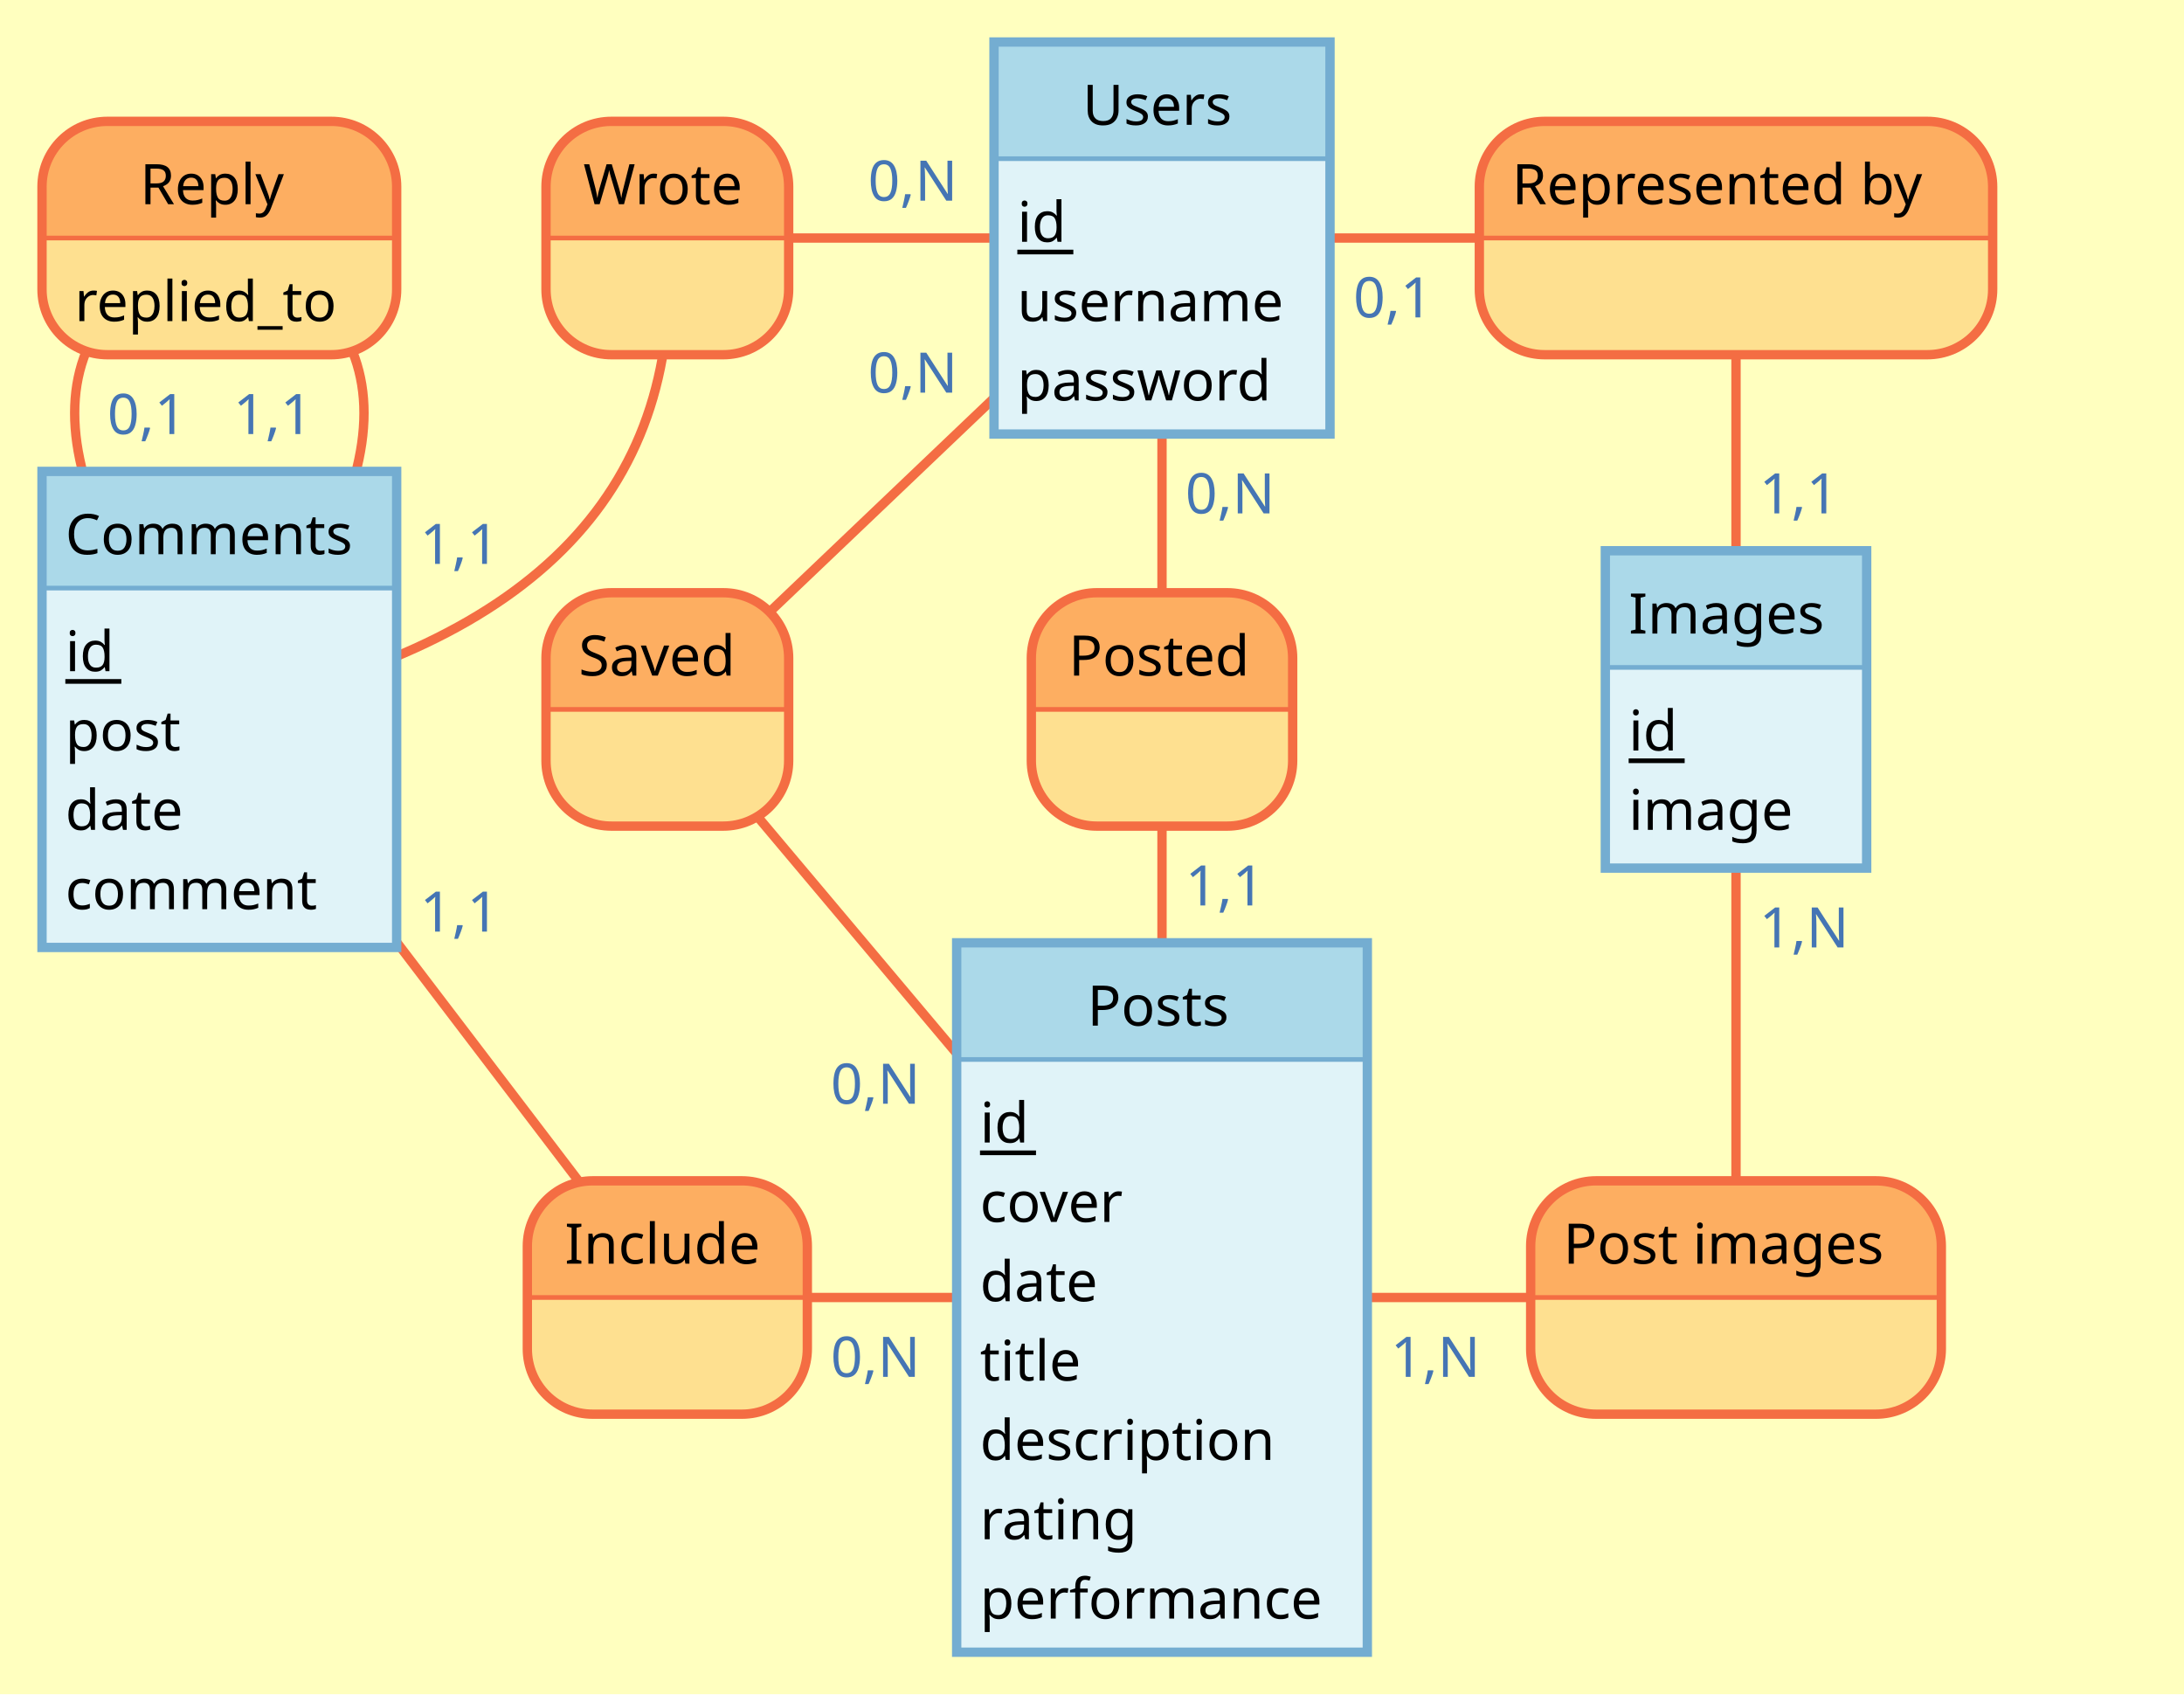
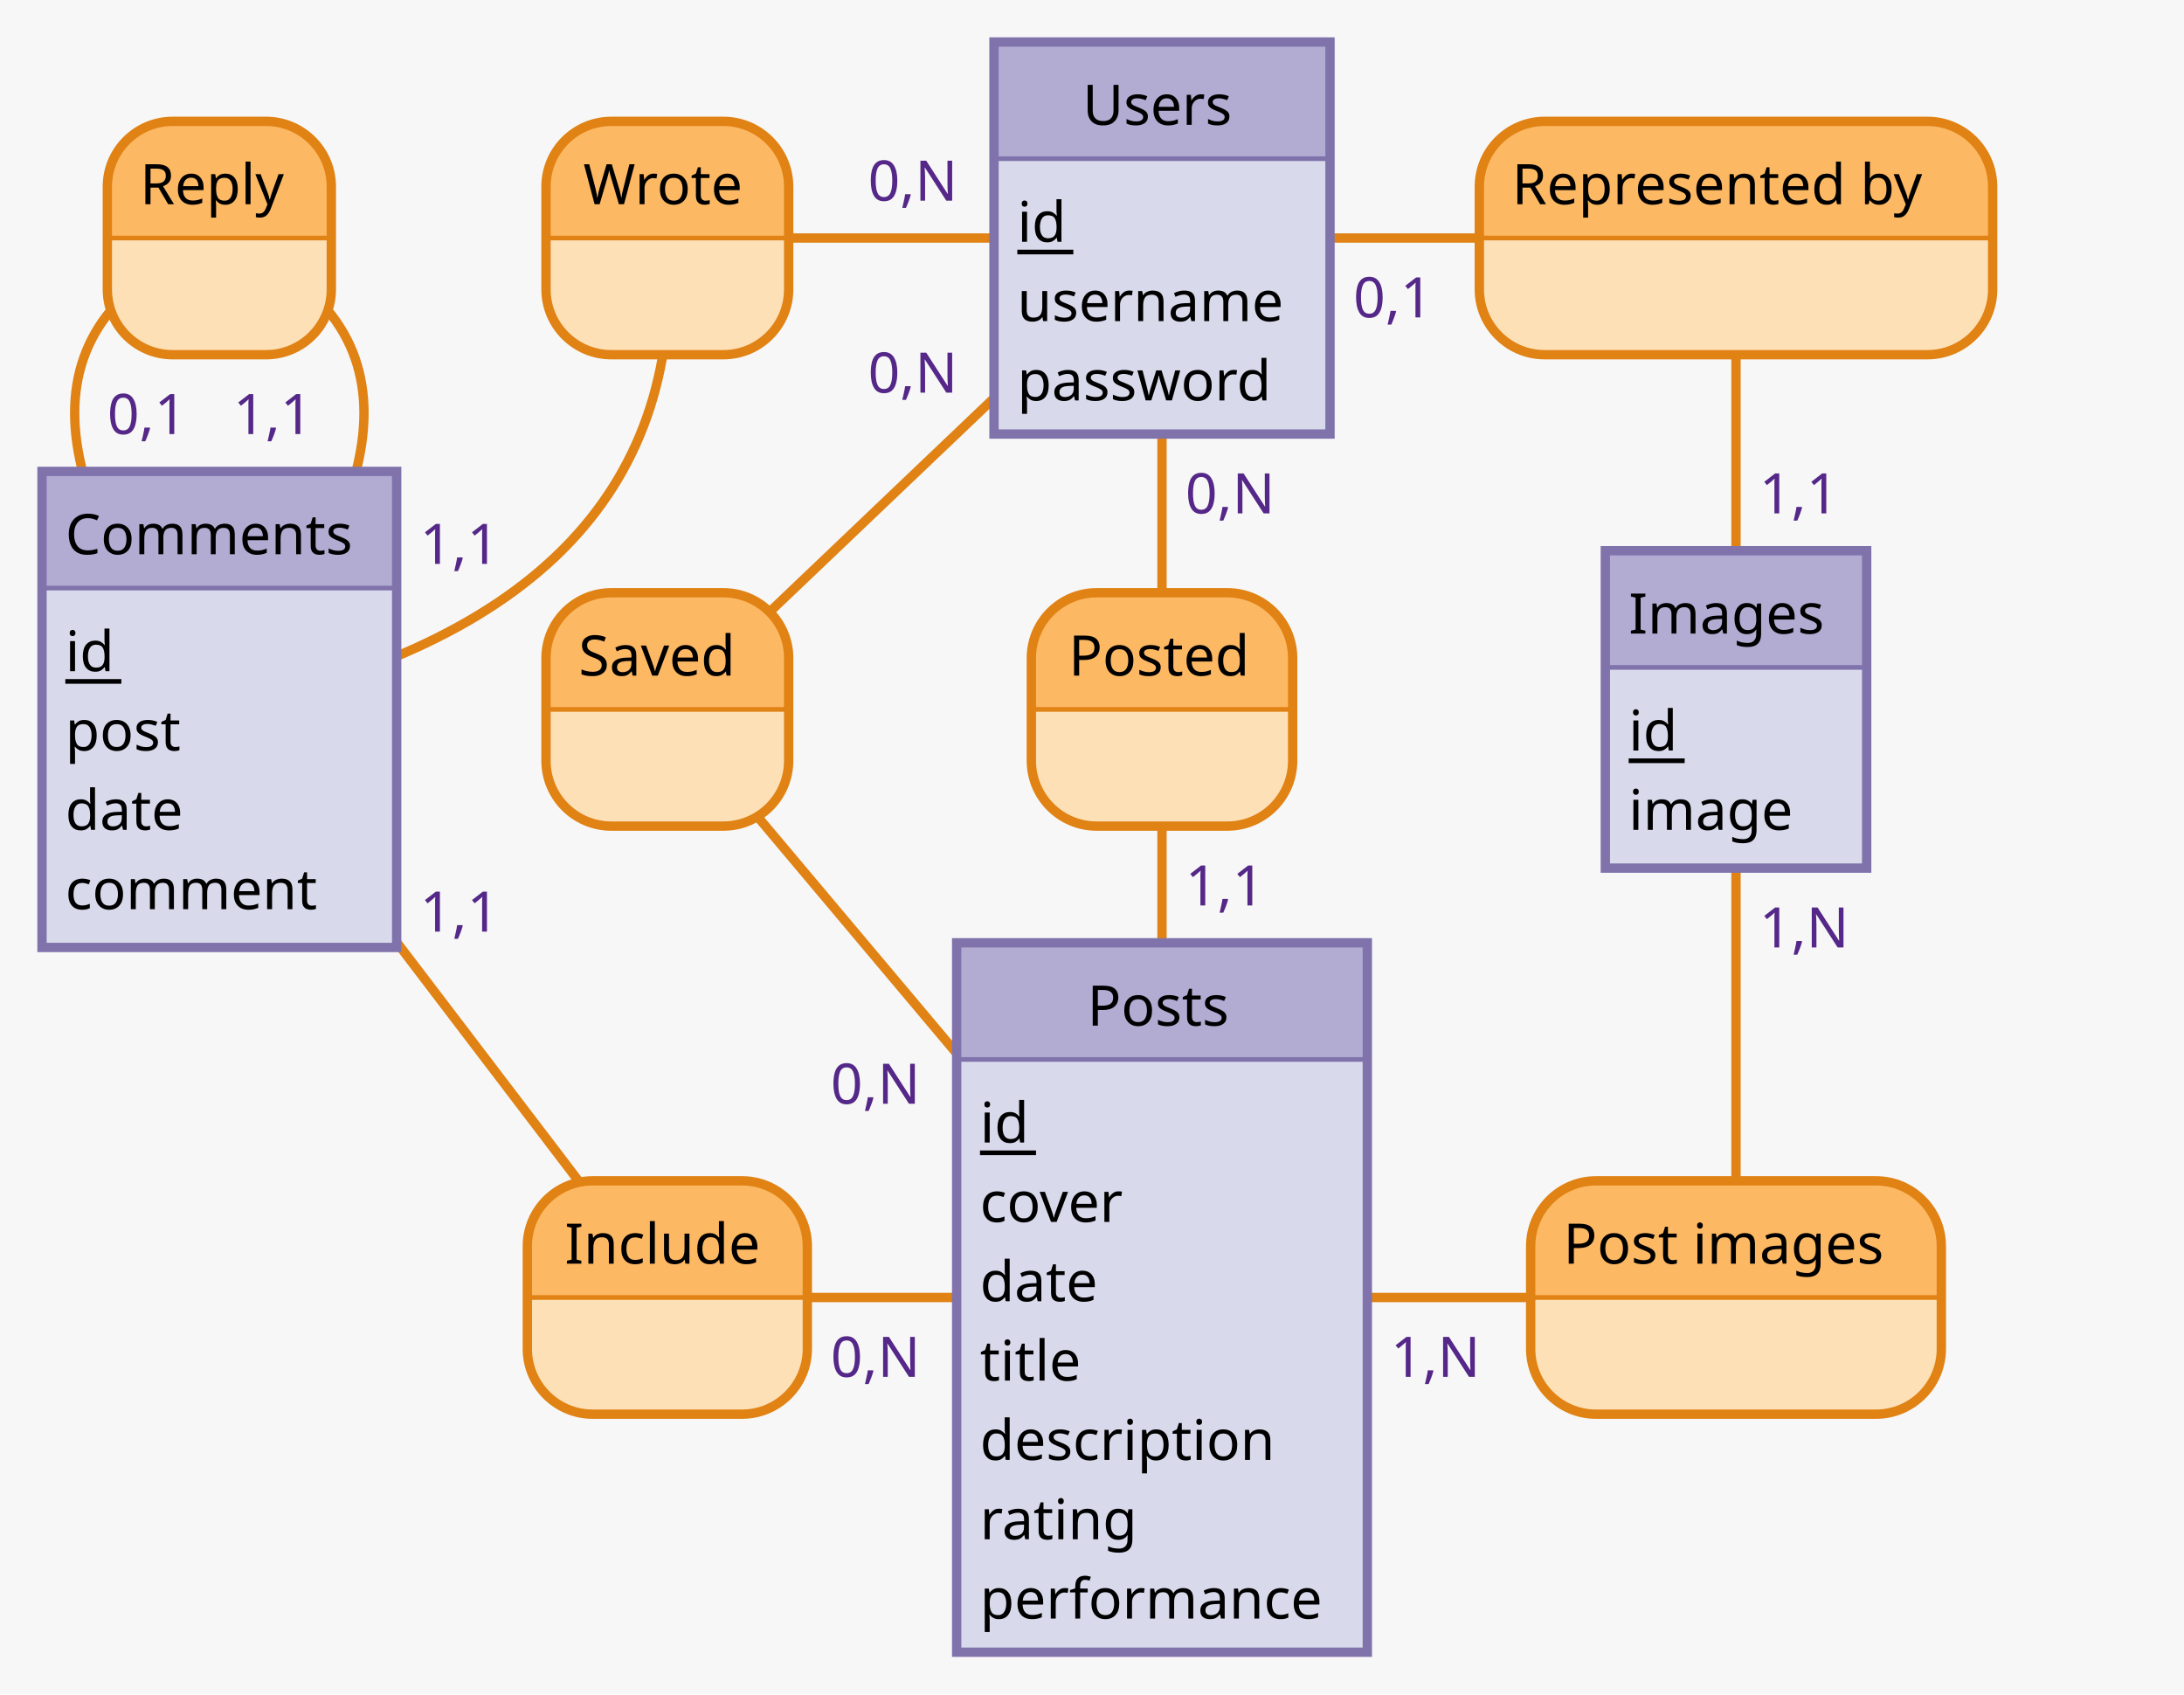
<svg xmlns="http://www.w3.org/2000/svg" width="468" height="363" viewBox="0 0 468 363">
-   <rect x="0" y="0" width="468" height="363" fill="#ffffbf" stroke="none" stroke-width="0" />
+   <rect x="0" y="0" width="468" height="363" fill="#f7f7f7" stroke="none" stroke-width="0" />
  <g>
-     <path d="M47 152 C5.67 101 5.67 67.33 47 51" fill="none" stroke="#f46d43" stroke-width="2" />
-     <path d="M47 152 C88.33 101 88.33 67.33 47 51" fill="none" stroke="#f46d43" stroke-width="2" />
+     <path d="M47 152 C5.67 101 5.67 67.33 47 51" fill="none" stroke="#e08214" stroke-width="2" />
+     <path d="M47 152 C88.33 101 88.33 67.33 47 51" fill="none" stroke="#e08214" stroke-width="2" />
    <g>
-       <path d="M71 26 a14 14 90 0 1 14 14 V51 h-76 V40 a14 14 90 0 1 14 -14" fill="#fdae61" stroke="#fdae61" stroke-width="0" />
-       <path d="M85 51 v11 a14 14 90 0 1 -14 14 H23 a14 14 90 0 1 -14 -14 V51 H76" fill="#fee090" stroke="#fee090" stroke-width="0" />
-       <rect x="9" y="26" width="76" height="50" fill="none" rx="14" stroke="#f46d43" stroke-width="2" />
-       <line x1="9" y1="51" x2="85" y2="51" stroke="#f46d43" stroke-width="1" />
+       <path d="M57 26 a14 14 90 0 1 14 14 V51 h-48 V40 a14 14 90 0 1 14 -14" fill="#fdb863" stroke="#fdb863" stroke-width="0" />
+       <path d="M71 51 v11 a14 14 90 0 1 -14 14 H37 a14 14 90 0 1 -14 -14 V51 H48" fill="#fee0b6" stroke="#fee0b6" stroke-width="0" />
+       <rect x="23" y="26" width="48" height="50" fill="none" rx="14" stroke="#e08214" stroke-width="2" />
+       <line x1="23" y1="51" x2="71" y2="51" stroke="#e08214" stroke-width="1" />
      <text x="30" y="43.75" fill="#000000" font-family="Verdana" font-size="12">Reply</text>
-       <text x="16" y="68.8" fill="#000000" font-family="Verdana" font-size="12">replied_to</text>
    </g>
-     <text x="23" y="93" fill="#4575b4" font-family="Verdana" font-size="12">0,1</text>
-     <text x="50" y="93" fill="#4575b4" font-family="Verdana" font-size="12">1,1</text>
+     <text x="23" y="93" fill="#542788" font-family="Verdana" font-size="12">0,1</text>
+     <text x="50" y="93" fill="#542788" font-family="Verdana" font-size="12">1,1</text>
  </g>
  <g>
-     <line x1="249" y1="51" x2="143" y2="51" stroke="#f46d43" stroke-width="2" />
-     <path d="M47 152 C115.1 137.96 147.1 104.3 143 51" fill="none" stroke="#f46d43" stroke-width="2" />
+     <line x1="249" y1="51" x2="143" y2="51" stroke="#e08214" stroke-width="2" />
+     <path d="M47 152 C115.1 137.96 147.1 104.3 143 51" fill="none" stroke="#e08214" stroke-width="2" />
    <g>
-       <path d="M155 26 a14 14 90 0 1 14 14 V51 h-52 V40 a14 14 90 0 1 14 -14" fill="#fdae61" stroke="#fdae61" stroke-width="0" />
-       <path d="M169 51 v11 a14 14 90 0 1 -14 14 H131 a14 14 90 0 1 -14 -14 V51 H52" fill="#fee090" stroke="#fee090" stroke-width="0" />
-       <rect x="117" y="26" width="52" height="50" fill="none" rx="14" stroke="#f46d43" stroke-width="2" />
-       <line x1="117" y1="51" x2="169" y2="51" stroke="#f46d43" stroke-width="1" />
+       <path d="M155 26 a14 14 90 0 1 14 14 V51 h-52 V40 a14 14 90 0 1 14 -14" fill="#fdb863" stroke="#fdb863" stroke-width="0" />
+       <path d="M169 51 v11 a14 14 90 0 1 -14 14 H131 a14 14 90 0 1 -14 -14 V51 H52" fill="#fee0b6" stroke="#fee0b6" stroke-width="0" />
+       <rect x="117" y="26" width="52" height="50" fill="none" rx="14" stroke="#e08214" stroke-width="2" />
+       <line x1="117" y1="51" x2="169" y2="51" stroke="#e08214" stroke-width="1" />
      <text x="125" y="43.75" fill="#000000" font-family="Verdana" font-size="12">Wrote</text>
    </g>
-     <text x="186" y="43" fill="#4575b4" font-family="Verdana" font-size="12">0,N</text>
-     <text x="90" y="120.82" fill="#4575b4" font-family="Verdana" font-size="12">1,1</text>
+     <text x="186" y="43" fill="#542788" font-family="Verdana" font-size="12">0,N</text>
+     <text x="90" y="120.82" fill="#542788" font-family="Verdana" font-size="12">1,1</text>
  </g>
  <g>
-     <line x1="249" y1="51" x2="372" y2="51" stroke="#f46d43" stroke-width="2" />
-     <line x1="372" y1="152" x2="372" y2="51" stroke="#f46d43" stroke-width="2" />
+     <line x1="249" y1="51" x2="372" y2="51" stroke="#e08214" stroke-width="2" />
+     <line x1="372" y1="152" x2="372" y2="51" stroke="#e08214" stroke-width="2" />
    <g>
-       <path d="M413 26 a14 14 90 0 1 14 14 V51 h-110 V40 a14 14 90 0 1 14 -14" fill="#fdae61" stroke="#fdae61" stroke-width="0" />
-       <path d="M427 51 v11 a14 14 90 0 1 -14 14 H331 a14 14 90 0 1 -14 -14 V51 H110" fill="#fee090" stroke="#fee090" stroke-width="0" />
-       <rect x="317" y="26" width="110" height="50" fill="none" rx="14" stroke="#f46d43" stroke-width="2" />
-       <line x1="317" y1="51" x2="427" y2="51" stroke="#f46d43" stroke-width="1" />
+       <path d="M413 26 a14 14 90 0 1 14 14 V51 h-110 V40 a14 14 90 0 1 14 -14" fill="#fdb863" stroke="#fdb863" stroke-width="0" />
+       <path d="M427 51 v11 a14 14 90 0 1 -14 14 H331 a14 14 90 0 1 -14 -14 V51 H110" fill="#fee0b6" stroke="#fee0b6" stroke-width="0" />
+       <rect x="317" y="26" width="110" height="50" fill="none" rx="14" stroke="#e08214" stroke-width="2" />
+       <line x1="317" y1="51" x2="427" y2="51" stroke="#e08214" stroke-width="1" />
      <text x="324" y="43.75" fill="#000000" font-family="Verdana" font-size="12">Represented by</text>
    </g>
-     <text x="290" y="68" fill="#4575b4" font-family="Verdana" font-size="12">0,1</text>
-     <text x="377" y="110" fill="#4575b4" font-family="Verdana" font-size="12">1,1</text>
+     <text x="290" y="68" fill="#542788" font-family="Verdana" font-size="12">0,1</text>
+     <text x="377" y="110" fill="#542788" font-family="Verdana" font-size="12">1,1</text>
  </g>
  <g>
-     <line x1="249" y1="51" x2="143" y2="152" stroke="#f46d43" stroke-width="2" />
-     <line x1="249" y1="278" x2="143" y2="152" stroke="#f46d43" stroke-width="2" />
+     <line x1="249" y1="51" x2="143" y2="152" stroke="#e08214" stroke-width="2" />
+     <line x1="249" y1="278" x2="143" y2="152" stroke="#e08214" stroke-width="2" />
    <g>
-       <path d="M155 127 a14 14 90 0 1 14 14 V152 h-52 V141 a14 14 90 0 1 14 -14" fill="#fdae61" stroke="#fdae61" stroke-width="0" />
-       <path d="M169 152 v11 a14 14 90 0 1 -14 14 H131 a14 14 90 0 1 -14 -14 V152 H52" fill="#fee090" stroke="#fee090" stroke-width="0" />
-       <rect x="117" y="127" width="52" height="50" fill="none" rx="14" stroke="#f46d43" stroke-width="2" />
-       <line x1="117" y1="152" x2="169" y2="152" stroke="#f46d43" stroke-width="1" />
+       <path d="M155 127 a14 14 90 0 1 14 14 V152 h-52 V141 a14 14 90 0 1 14 -14" fill="#fdb863" stroke="#fdb863" stroke-width="0" />
+       <path d="M169 152 v11 a14 14 90 0 1 -14 14 H131 a14 14 90 0 1 -14 -14 V152 H52" fill="#fee0b6" stroke="#fee0b6" stroke-width="0" />
+       <rect x="117" y="127" width="52" height="50" fill="none" rx="14" stroke="#e08214" stroke-width="2" />
+       <line x1="117" y1="152" x2="169" y2="152" stroke="#e08214" stroke-width="1" />
      <text x="124" y="144.75" fill="#000000" font-family="Verdana" font-size="12">Saved</text>
    </g>
-     <text x="186" y="84.13" fill="#4575b4" font-family="Verdana" font-size="12">0,N</text>
-     <text x="178" y="236.49" fill="#4575b4" font-family="Verdana" font-size="12">0,N</text>
+     <text x="186" y="84.13" fill="#542788" font-family="Verdana" font-size="12">0,N</text>
+     <text x="178" y="236.49" fill="#542788" font-family="Verdana" font-size="12">0,N</text>
  </g>
  <g>
-     <line x1="249" y1="51" x2="249" y2="152" stroke="#f46d43" stroke-width="2" />
-     <line x1="249" y1="278" x2="249" y2="152" stroke="#f46d43" stroke-width="2" />
+     <line x1="249" y1="51" x2="249" y2="152" stroke="#e08214" stroke-width="2" />
+     <line x1="249" y1="278" x2="249" y2="152" stroke="#e08214" stroke-width="2" />
    <g>
-       <path d="M263 127 a14 14 90 0 1 14 14 V152 h-56 V141 a14 14 90 0 1 14 -14" fill="#fdae61" stroke="#fdae61" stroke-width="0" />
-       <path d="M277 152 v11 a14 14 90 0 1 -14 14 H235 a14 14 90 0 1 -14 -14 V152 H56" fill="#fee090" stroke="#fee090" stroke-width="0" />
-       <rect x="221" y="127" width="56" height="50" fill="none" rx="14" stroke="#f46d43" stroke-width="2" />
-       <line x1="221" y1="152" x2="277" y2="152" stroke="#f46d43" stroke-width="1" />
+       <path d="M263 127 a14 14 90 0 1 14 14 V152 h-56 V141 a14 14 90 0 1 14 -14" fill="#fdb863" stroke="#fdb863" stroke-width="0" />
+       <path d="M277 152 v11 a14 14 90 0 1 -14 14 H235 a14 14 90 0 1 -14 -14 V152 H56" fill="#fee0b6" stroke="#fee0b6" stroke-width="0" />
+       <rect x="221" y="127" width="56" height="50" fill="none" rx="14" stroke="#e08214" stroke-width="2" />
+       <line x1="221" y1="152" x2="277" y2="152" stroke="#e08214" stroke-width="1" />
      <text x="229" y="144.75" fill="#000000" font-family="Verdana" font-size="12">Posted</text>
    </g>
-     <text x="254" y="110" fill="#4575b4" font-family="Verdana" font-size="12">0,N</text>
-     <text x="254" y="194" fill="#4575b4" font-family="Verdana" font-size="12">1,1</text>
+     <text x="254" y="110" fill="#542788" font-family="Verdana" font-size="12">0,N</text>
+     <text x="254" y="194" fill="#542788" font-family="Verdana" font-size="12">1,1</text>
  </g>
  <g>
-     <line x1="249" y1="278" x2="143" y2="278" stroke="#f46d43" stroke-width="2" />
-     <line x1="47" y1="152" x2="143" y2="278" stroke="#f46d43" stroke-width="2" />
+     <line x1="249" y1="278" x2="143" y2="278" stroke="#e08214" stroke-width="2" />
+     <line x1="47" y1="152" x2="143" y2="278" stroke="#e08214" stroke-width="2" />
    <g>
-       <path d="M159 253 a14 14 90 0 1 14 14 V278 h-60 V267 a14 14 90 0 1 14 -14" fill="#fdae61" stroke="#fdae61" stroke-width="0" />
-       <path d="M173 278 v11 a14 14 90 0 1 -14 14 H127 a14 14 90 0 1 -14 -14 V278 H60" fill="#fee090" stroke="#fee090" stroke-width="0" />
-       <rect x="113" y="253" width="60" height="50" fill="none" rx="14" stroke="#f46d43" stroke-width="2" />
-       <line x1="113" y1="278" x2="173" y2="278" stroke="#f46d43" stroke-width="1" />
+       <path d="M159 253 a14 14 90 0 1 14 14 V278 h-60 V267 a14 14 90 0 1 14 -14" fill="#fdb863" stroke="#fdb863" stroke-width="0" />
+       <path d="M173 278 v11 a14 14 90 0 1 -14 14 H127 a14 14 90 0 1 -14 -14 V278 H60" fill="#fee0b6" stroke="#fee0b6" stroke-width="0" />
+       <rect x="113" y="253" width="60" height="50" fill="none" rx="14" stroke="#e08214" stroke-width="2" />
+       <line x1="113" y1="278" x2="173" y2="278" stroke="#e08214" stroke-width="1" />
      <text x="121" y="270.75" fill="#000000" font-family="Verdana" font-size="12">Include</text>
    </g>
-     <text x="178" y="295" fill="#4575b4" font-family="Verdana" font-size="12">0,N</text>
-     <text x="90" y="199.61" fill="#4575b4" font-family="Verdana" font-size="12">1,1</text>
+     <text x="178" y="295" fill="#542788" font-family="Verdana" font-size="12">0,N</text>
+     <text x="90" y="199.61" fill="#542788" font-family="Verdana" font-size="12">1,1</text>
  </g>
  <g>
-     <line x1="372" y1="152" x2="372" y2="278" stroke="#f46d43" stroke-width="2" />
-     <line x1="249" y1="278" x2="372" y2="278" stroke="#f46d43" stroke-width="2" />
+     <line x1="372" y1="152" x2="372" y2="278" stroke="#e08214" stroke-width="2" />
+     <line x1="249" y1="278" x2="372" y2="278" stroke="#e08214" stroke-width="2" />
    <g>
-       <path d="M402 253 a14 14 90 0 1 14 14 V278 h-88 V267 a14 14 90 0 1 14 -14" fill="#fdae61" stroke="#fdae61" stroke-width="0" />
-       <path d="M416 278 v11 a14 14 90 0 1 -14 14 H342 a14 14 90 0 1 -14 -14 V278 H88" fill="#fee090" stroke="#fee090" stroke-width="0" />
-       <rect x="328" y="253" width="88" height="50" fill="none" rx="14" stroke="#f46d43" stroke-width="2" />
-       <line x1="328" y1="278" x2="416" y2="278" stroke="#f46d43" stroke-width="1" />
+       <path d="M402 253 a14 14 90 0 1 14 14 V278 h-88 V267 a14 14 90 0 1 14 -14" fill="#fdb863" stroke="#fdb863" stroke-width="0" />
+       <path d="M416 278 v11 a14 14 90 0 1 -14 14 H342 a14 14 90 0 1 -14 -14 V278 H88" fill="#fee0b6" stroke="#fee0b6" stroke-width="0" />
+       <rect x="328" y="253" width="88" height="50" fill="none" rx="14" stroke="#e08214" stroke-width="2" />
+       <line x1="328" y1="278" x2="416" y2="278" stroke="#e08214" stroke-width="1" />
      <text x="335" y="270.75" fill="#000000" font-family="Verdana" font-size="12">Post images</text>
    </g>
-     <text x="377" y="203" fill="#4575b4" font-family="Verdana" font-size="12">1,N</text>
-     <text x="298" y="295" fill="#4575b4" font-family="Verdana" font-size="12">1,N</text>
+     <text x="377" y="203" fill="#542788" font-family="Verdana" font-size="12">1,N</text>
+     <text x="298" y="295" fill="#542788" font-family="Verdana" font-size="12">1,N</text>
  </g>
  <g>
    <g>
-       <rect x="213" y="9" width="72" height="25" fill="#abd9e9" stroke="none" stroke-width="0" opacity="1" />
-       <rect x="213" y="34" width="72" height="59" fill="#e0f3f8" stroke="none" stroke-width="0" opacity="1" />
-       <rect x="213" y="9" width="72" height="84" fill="none" stroke="#74add1" stroke-width="2" opacity="1" />
-       <line x1="213" y1="34" x2="285" y2="34" stroke="#74add1" stroke-width="1" />
+       <rect x="213" y="9" width="72" height="25" fill="#b2abd2" stroke="none" stroke-width="0" opacity="1" />
+       <rect x="213" y="34" width="72" height="59" fill="#d8daeb" stroke="none" stroke-width="0" opacity="1" />
+       <rect x="213" y="9" width="72" height="84" fill="none" stroke="#8073ac" stroke-width="2" opacity="1" />
+       <line x1="213" y1="34" x2="285" y2="34" stroke="#8073ac" stroke-width="1" />
    </g>
    <text x="232" y="26.75" fill="#000000" font-family="Verdana" font-size="12">Users</text>
    <text x="218" y="51.8" fill="#000000" font-family="Verdana" font-size="12">id</text>
    <line x1="218" y1="54" x2="230" y2="54" stroke="#000000" stroke-width="1" />
    <text x="218" y="68.8" fill="#000000" font-family="Verdana" font-size="12">username</text>
    <text x="218" y="85.8" fill="#000000" font-family="Verdana" font-size="12">password</text>
  </g>
  <g>
    <g>
-       <rect x="9" y="101" width="76" height="25" fill="#abd9e9" stroke="none" stroke-width="0" opacity="1" />
-       <rect x="9" y="126" width="76" height="77" fill="#e0f3f8" stroke="none" stroke-width="0" opacity="1" />
-       <rect x="9" y="101" width="76" height="102" fill="none" stroke="#74add1" stroke-width="2" opacity="1" />
-       <line x1="9" y1="126" x2="85" y2="126" stroke="#74add1" stroke-width="1" />
+       <rect x="9" y="101" width="76" height="25" fill="#b2abd2" stroke="none" stroke-width="0" opacity="1" />
+       <rect x="9" y="126" width="76" height="77" fill="#d8daeb" stroke="none" stroke-width="0" opacity="1" />
+       <rect x="9" y="101" width="76" height="102" fill="none" stroke="#8073ac" stroke-width="2" opacity="1" />
+       <line x1="9" y1="126" x2="85" y2="126" stroke="#8073ac" stroke-width="1" />
    </g>
    <text x="14" y="118.75" fill="#000000" font-family="Verdana" font-size="12">Comments</text>
    <text x="14" y="143.8" fill="#000000" font-family="Verdana" font-size="12">id</text>
    <line x1="14" y1="146" x2="26" y2="146" stroke="#000000" stroke-width="1" />
    <text x="14" y="160.8" fill="#000000" font-family="Verdana" font-size="12">post</text>
    <text x="14" y="177.8" fill="#000000" font-family="Verdana" font-size="12">date</text>
    <text x="14" y="194.8" fill="#000000" font-family="Verdana" font-size="12">comment</text>
  </g>
  <g>
    <g>
-       <rect x="344" y="118" width="56" height="25" fill="#abd9e9" stroke="none" stroke-width="0" opacity="1" />
-       <rect x="344" y="143" width="56" height="43" fill="#e0f3f8" stroke="none" stroke-width="0" opacity="1" />
-       <rect x="344" y="118" width="56" height="68" fill="none" stroke="#74add1" stroke-width="2" opacity="1" />
-       <line x1="344" y1="143" x2="400" y2="143" stroke="#74add1" stroke-width="1" />
+       <rect x="344" y="118" width="56" height="25" fill="#b2abd2" stroke="none" stroke-width="0" opacity="1" />
+       <rect x="344" y="143" width="56" height="43" fill="#d8daeb" stroke="none" stroke-width="0" opacity="1" />
+       <rect x="344" y="118" width="56" height="68" fill="none" stroke="#8073ac" stroke-width="2" opacity="1" />
+       <line x1="344" y1="143" x2="400" y2="143" stroke="#8073ac" stroke-width="1" />
    </g>
    <text x="349" y="135.75" fill="#000000" font-family="Verdana" font-size="12">Images</text>
    <text x="349" y="160.8" fill="#000000" font-family="Verdana" font-size="12">id</text>
    <line x1="349" y1="163" x2="361" y2="163" stroke="#000000" stroke-width="1" />
    <text x="349" y="177.8" fill="#000000" font-family="Verdana" font-size="12">image</text>
  </g>
  <g>
    <g>
-       <rect x="205" y="202" width="88" height="25" fill="#abd9e9" stroke="none" stroke-width="0" opacity="1" />
-       <rect x="205" y="227" width="88" height="127" fill="#e0f3f8" stroke="none" stroke-width="0" opacity="1" />
-       <rect x="205" y="202" width="88" height="152" fill="none" stroke="#74add1" stroke-width="2" opacity="1" />
-       <line x1="205" y1="227" x2="293" y2="227" stroke="#74add1" stroke-width="1" />
+       <rect x="205" y="202" width="88" height="25" fill="#b2abd2" stroke="none" stroke-width="0" opacity="1" />
+       <rect x="205" y="227" width="88" height="127" fill="#d8daeb" stroke="none" stroke-width="0" opacity="1" />
+       <rect x="205" y="202" width="88" height="152" fill="none" stroke="#8073ac" stroke-width="2" opacity="1" />
+       <line x1="205" y1="227" x2="293" y2="227" stroke="#8073ac" stroke-width="1" />
    </g>
    <text x="233" y="219.75" fill="#000000" font-family="Verdana" font-size="12">Posts</text>
    <text x="210" y="244.8" fill="#000000" font-family="Verdana" font-size="12">id</text>
    <line x1="210" y1="247" x2="222" y2="247" stroke="#000000" stroke-width="1" />
    <text x="210" y="261.8" fill="#000000" font-family="Verdana" font-size="12">cover</text>
    <text x="210" y="278.8" fill="#000000" font-family="Verdana" font-size="12">date</text>
    <text x="210" y="295.8" fill="#000000" font-family="Verdana" font-size="12">title</text>
    <text x="210" y="312.8" fill="#000000" font-family="Verdana" font-size="12">description</text>
    <text x="210" y="329.8" fill="#000000" font-family="Verdana" font-size="12">rating</text>
    <text x="210" y="346.8" fill="#000000" font-family="Verdana" font-size="12">performance</text>
  </g>
</svg>
